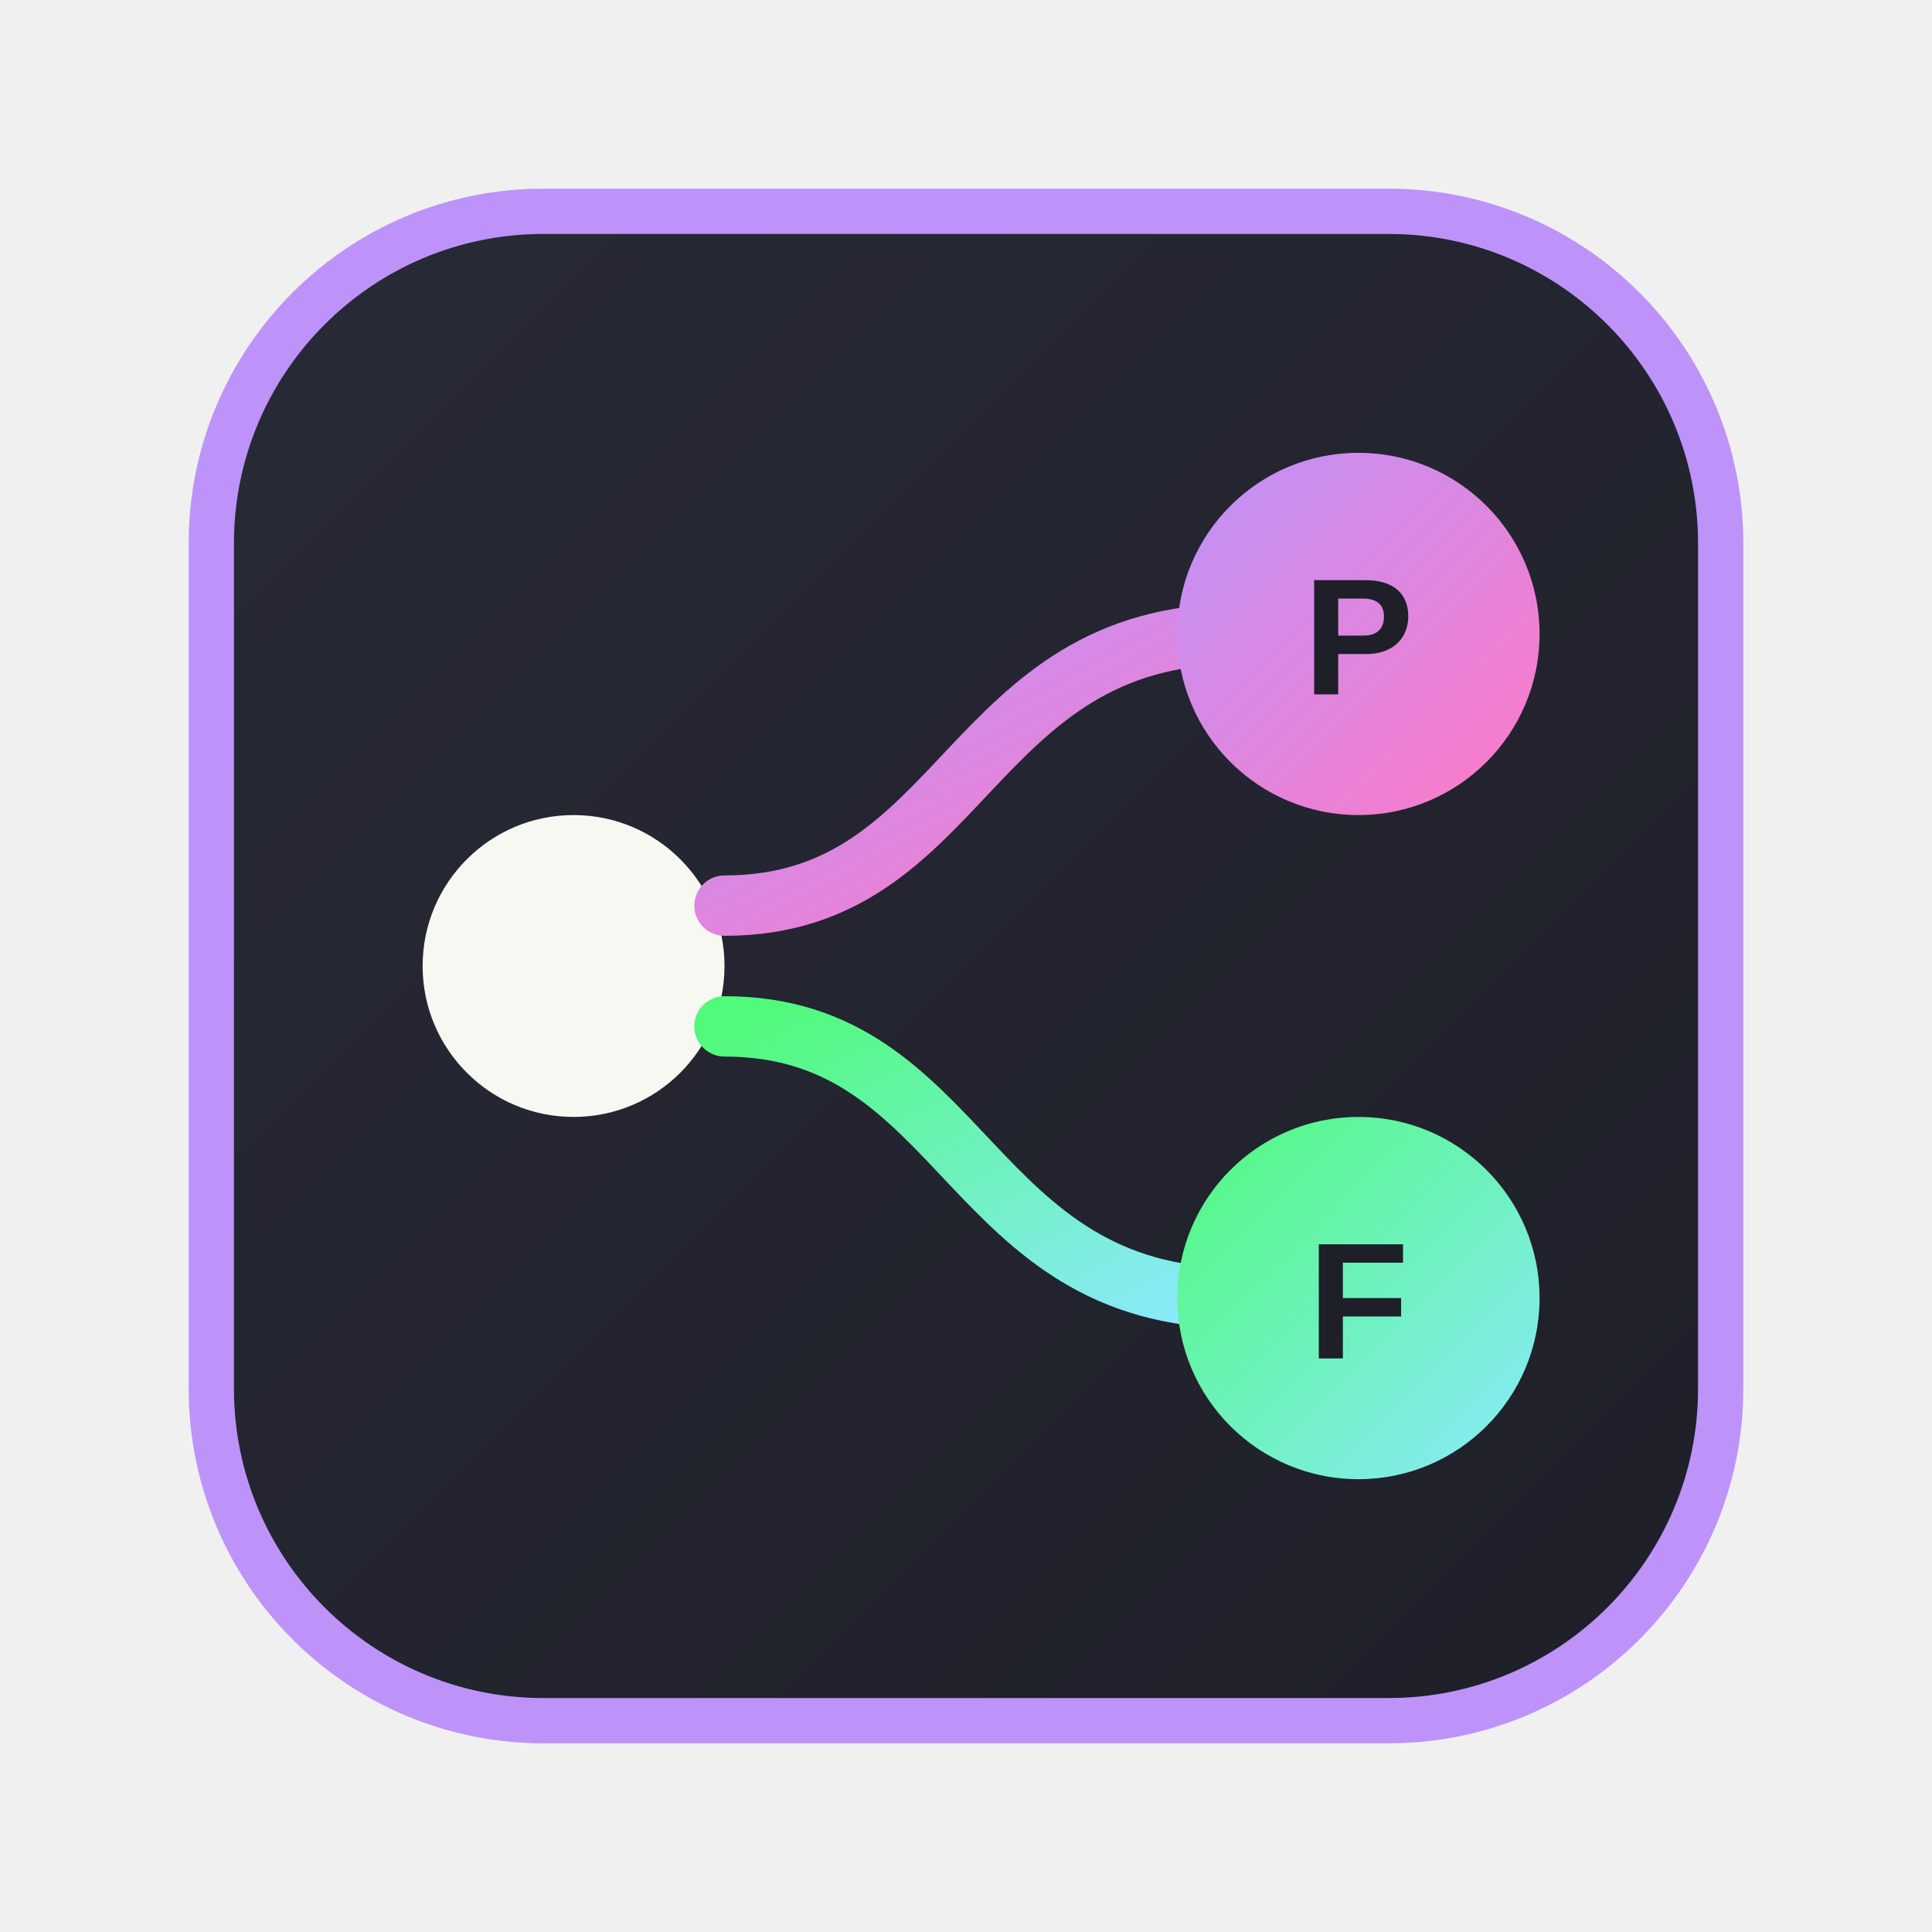
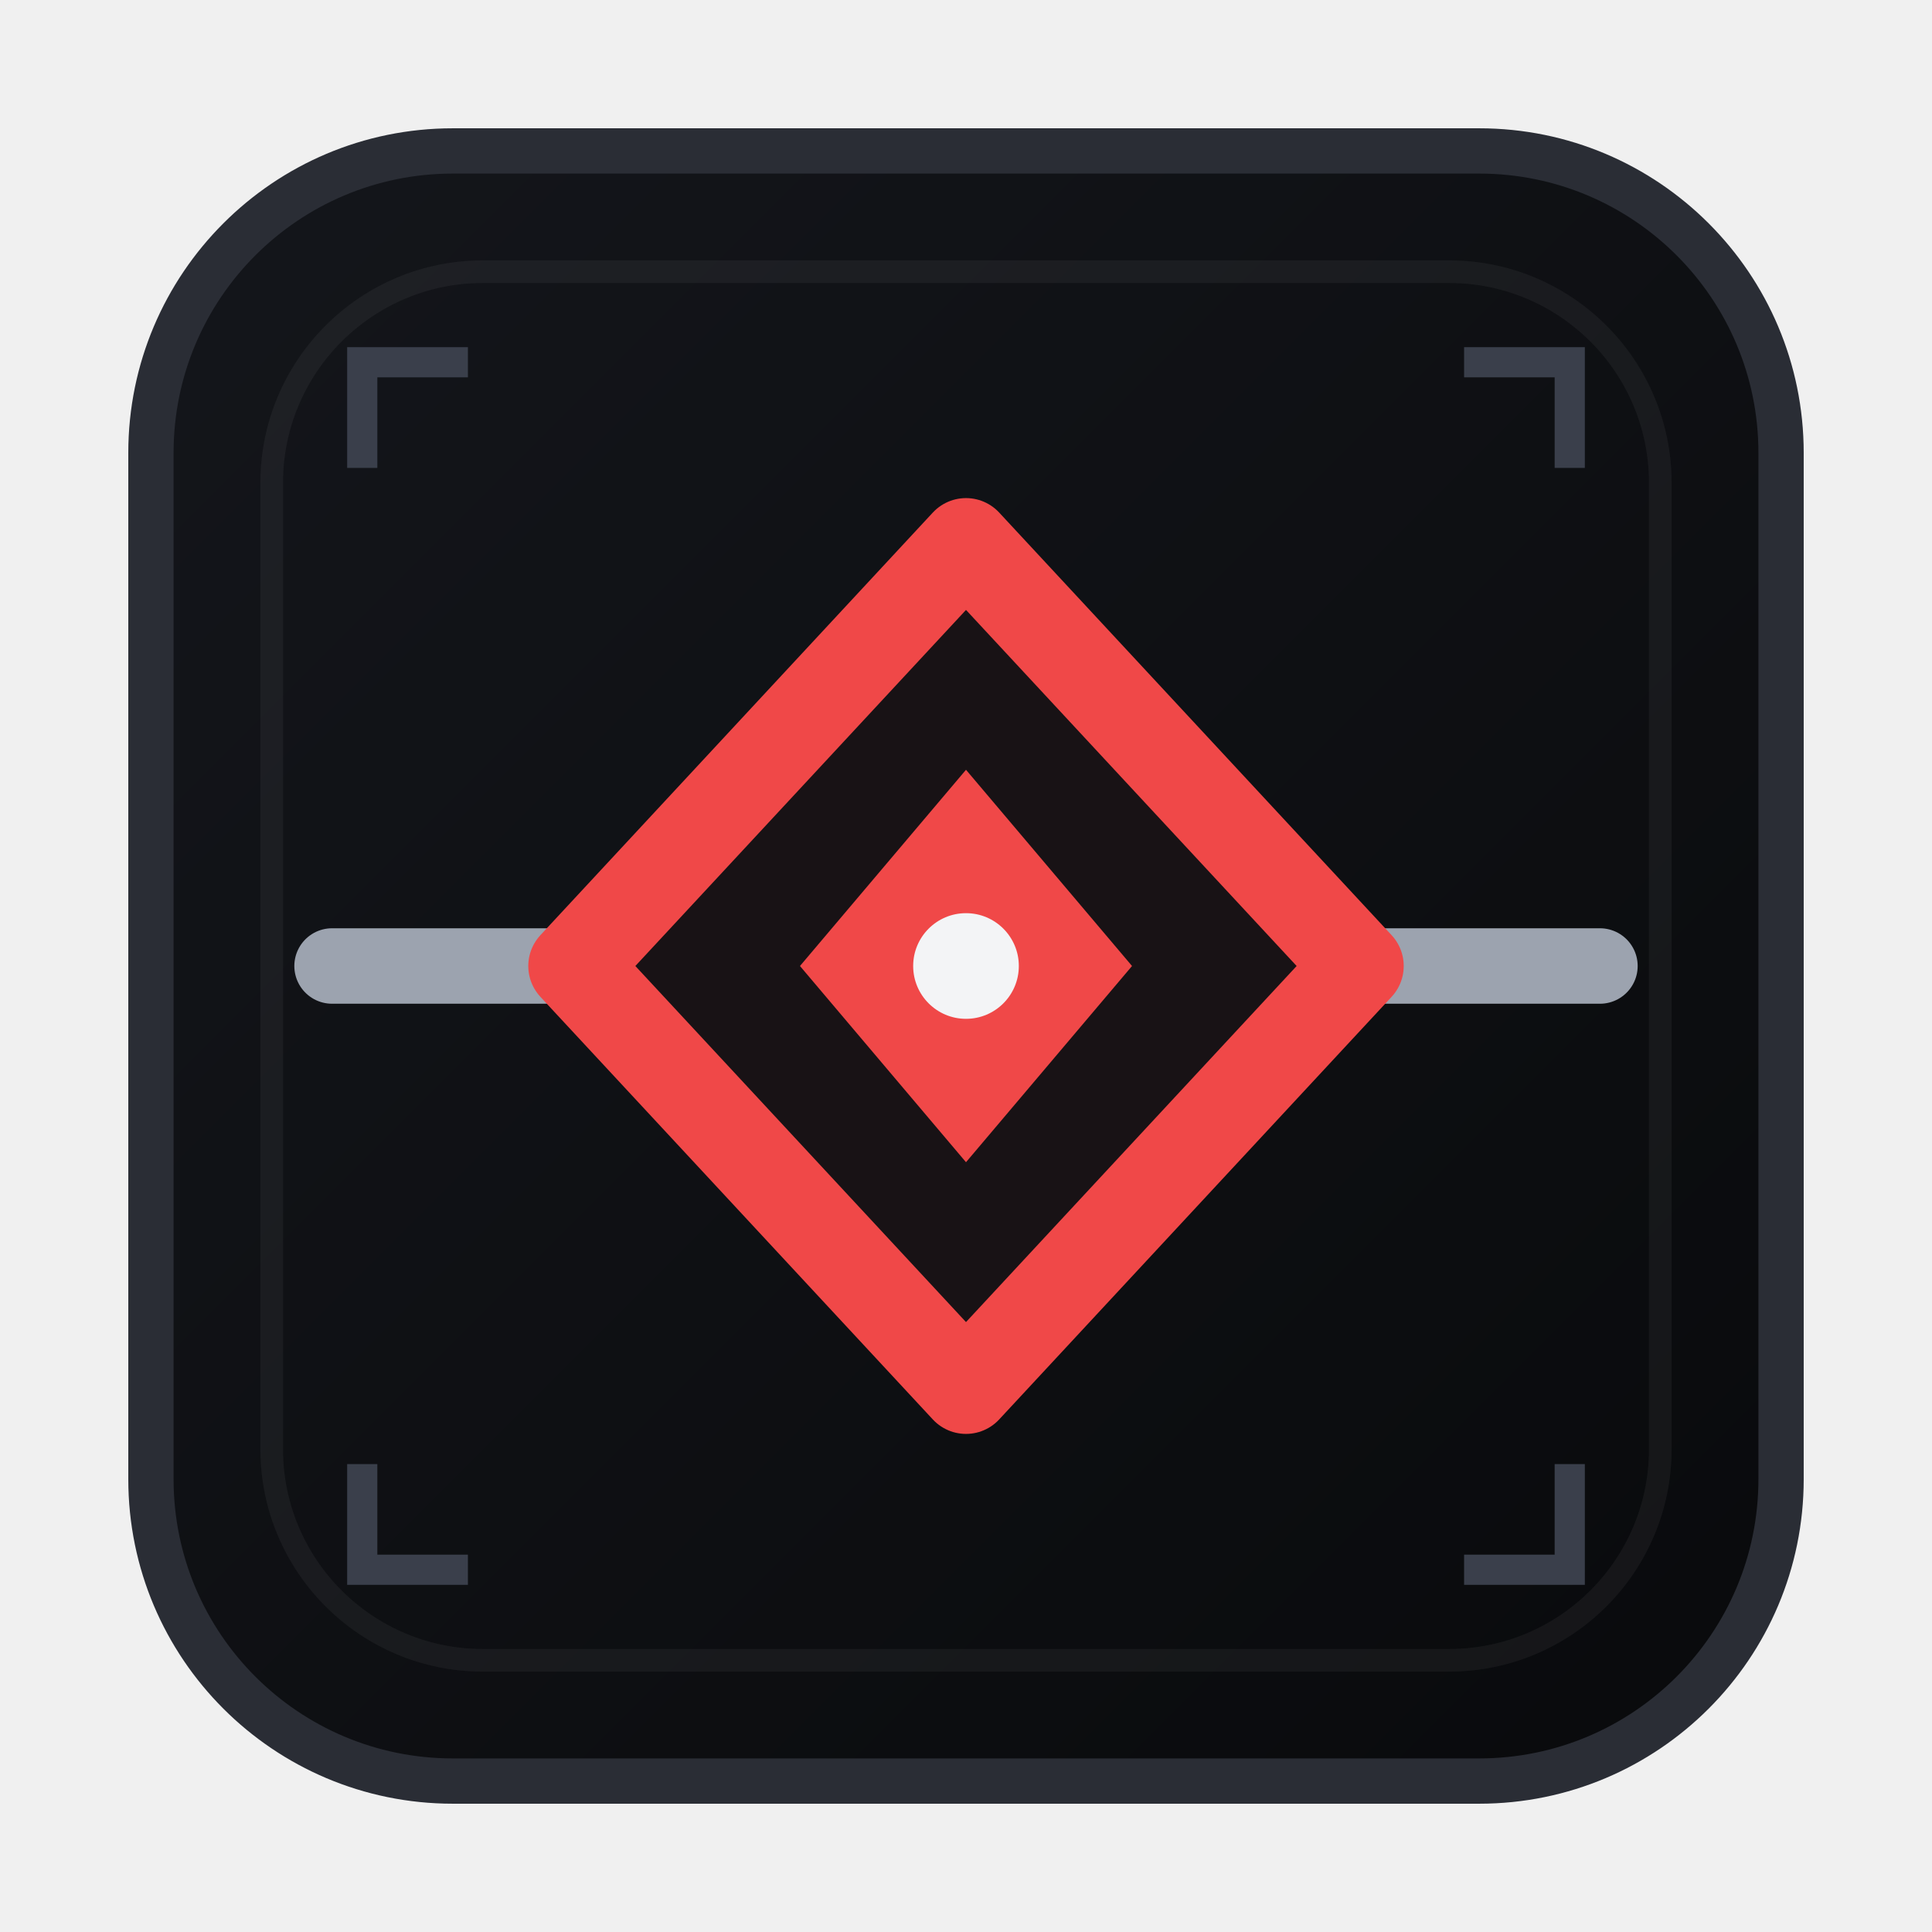
<svg xmlns="http://www.w3.org/2000/svg" viewBox="0 0 128 128" width="128" height="128">
  <defs>
    <linearGradient id="bg" x1="0%" y1="0%" x2="100%" y2="100%">
-       <stop offset="0%" stop-color="#282A36" />
-       <stop offset="100%" stop-color="#1E1F29" />
-     </linearGradient>
-     <linearGradient id="proGrad" x1="0%" y1="0%" x2="100%" y2="100%">
-       <stop offset="0%" stop-color="#BD93F9" />
-       <stop offset="100%" stop-color="#FF79C6" />
-     </linearGradient>
-     <linearGradient id="flashGrad" x1="0%" y1="0%" x2="100%" y2="100%">
-       <stop offset="0%" stop-color="#50FA7B" />
-       <stop offset="100%" stop-color="#8BE9FD" />
+       <stop offset="0%" stop-color="#14161b" />
+       <stop offset="100%" stop-color="#090a0c" />
    </linearGradient>
  </defs>
-   <rect x="14" y="14" width="100" height="100" rx="22" fill="url(#bg)" stroke="#BD93F9" stroke-width="3" />
-   <circle cx="38" cy="64" r="10" fill="#F8F8F2" />
-   <path d="M48 60 C64 60, 64 42, 82 42" fill="none" stroke="url(#proGrad)" stroke-width="4" stroke-linecap="round" />
-   <path d="M48 68 C64 68, 64 86, 82 86" fill="none" stroke="url(#flashGrad)" stroke-width="4" stroke-linecap="round" />
-   <circle cx="90" cy="42" r="12" fill="url(#proGrad)" />
-   <text x="90" y="46" font-family="Segoe UI, Arial, sans-serif" font-size="11" font-weight="bold" fill="#1E1F29" text-anchor="middle">P</text>
-   <circle cx="90" cy="86" r="12" fill="url(#flashGrad)" />
-   <text x="90" y="90" font-family="Segoe UI, Arial, sans-serif" font-size="11" font-weight="bold" fill="#1E1F29" text-anchor="middle">F</text>
+   <rect x="10" y="10" width="108" height="108" rx="20" fill="url(#bg)" stroke="#2a2d35" stroke-width="3" />
+   <rect x="18" y="18" width="92" height="92" rx="14" fill="none" stroke="#ffffff" stroke-opacity="0.05" stroke-width="1.5" />
+   <path d="M24 30v-6h6M104 30v-6h-6M24 98v6h6M104 98v6h-6" fill="none" stroke="#3a3f4b" stroke-width="2" stroke-linecap="square" />
+   <line x1="22" y1="64" x2="43" y2="64" stroke="#9ca3af" stroke-width="5" stroke-linecap="round" />
+   <line x1="85" y1="64" x2="106" y2="64" stroke="#9ca3af" stroke-width="5" stroke-linecap="round" />
+   <path d="M64 36 L90 64 L64 92 L38 64 Z" fill="#181215" stroke="#f04848" stroke-width="6" stroke-linejoin="round" />
+   <path d="M64 51 L75 64 L64 77 L53 64 Z" fill="#f04848" />
+   <circle cx="64" cy="64" r="3.5" fill="#f3f4f6" />
</svg>
